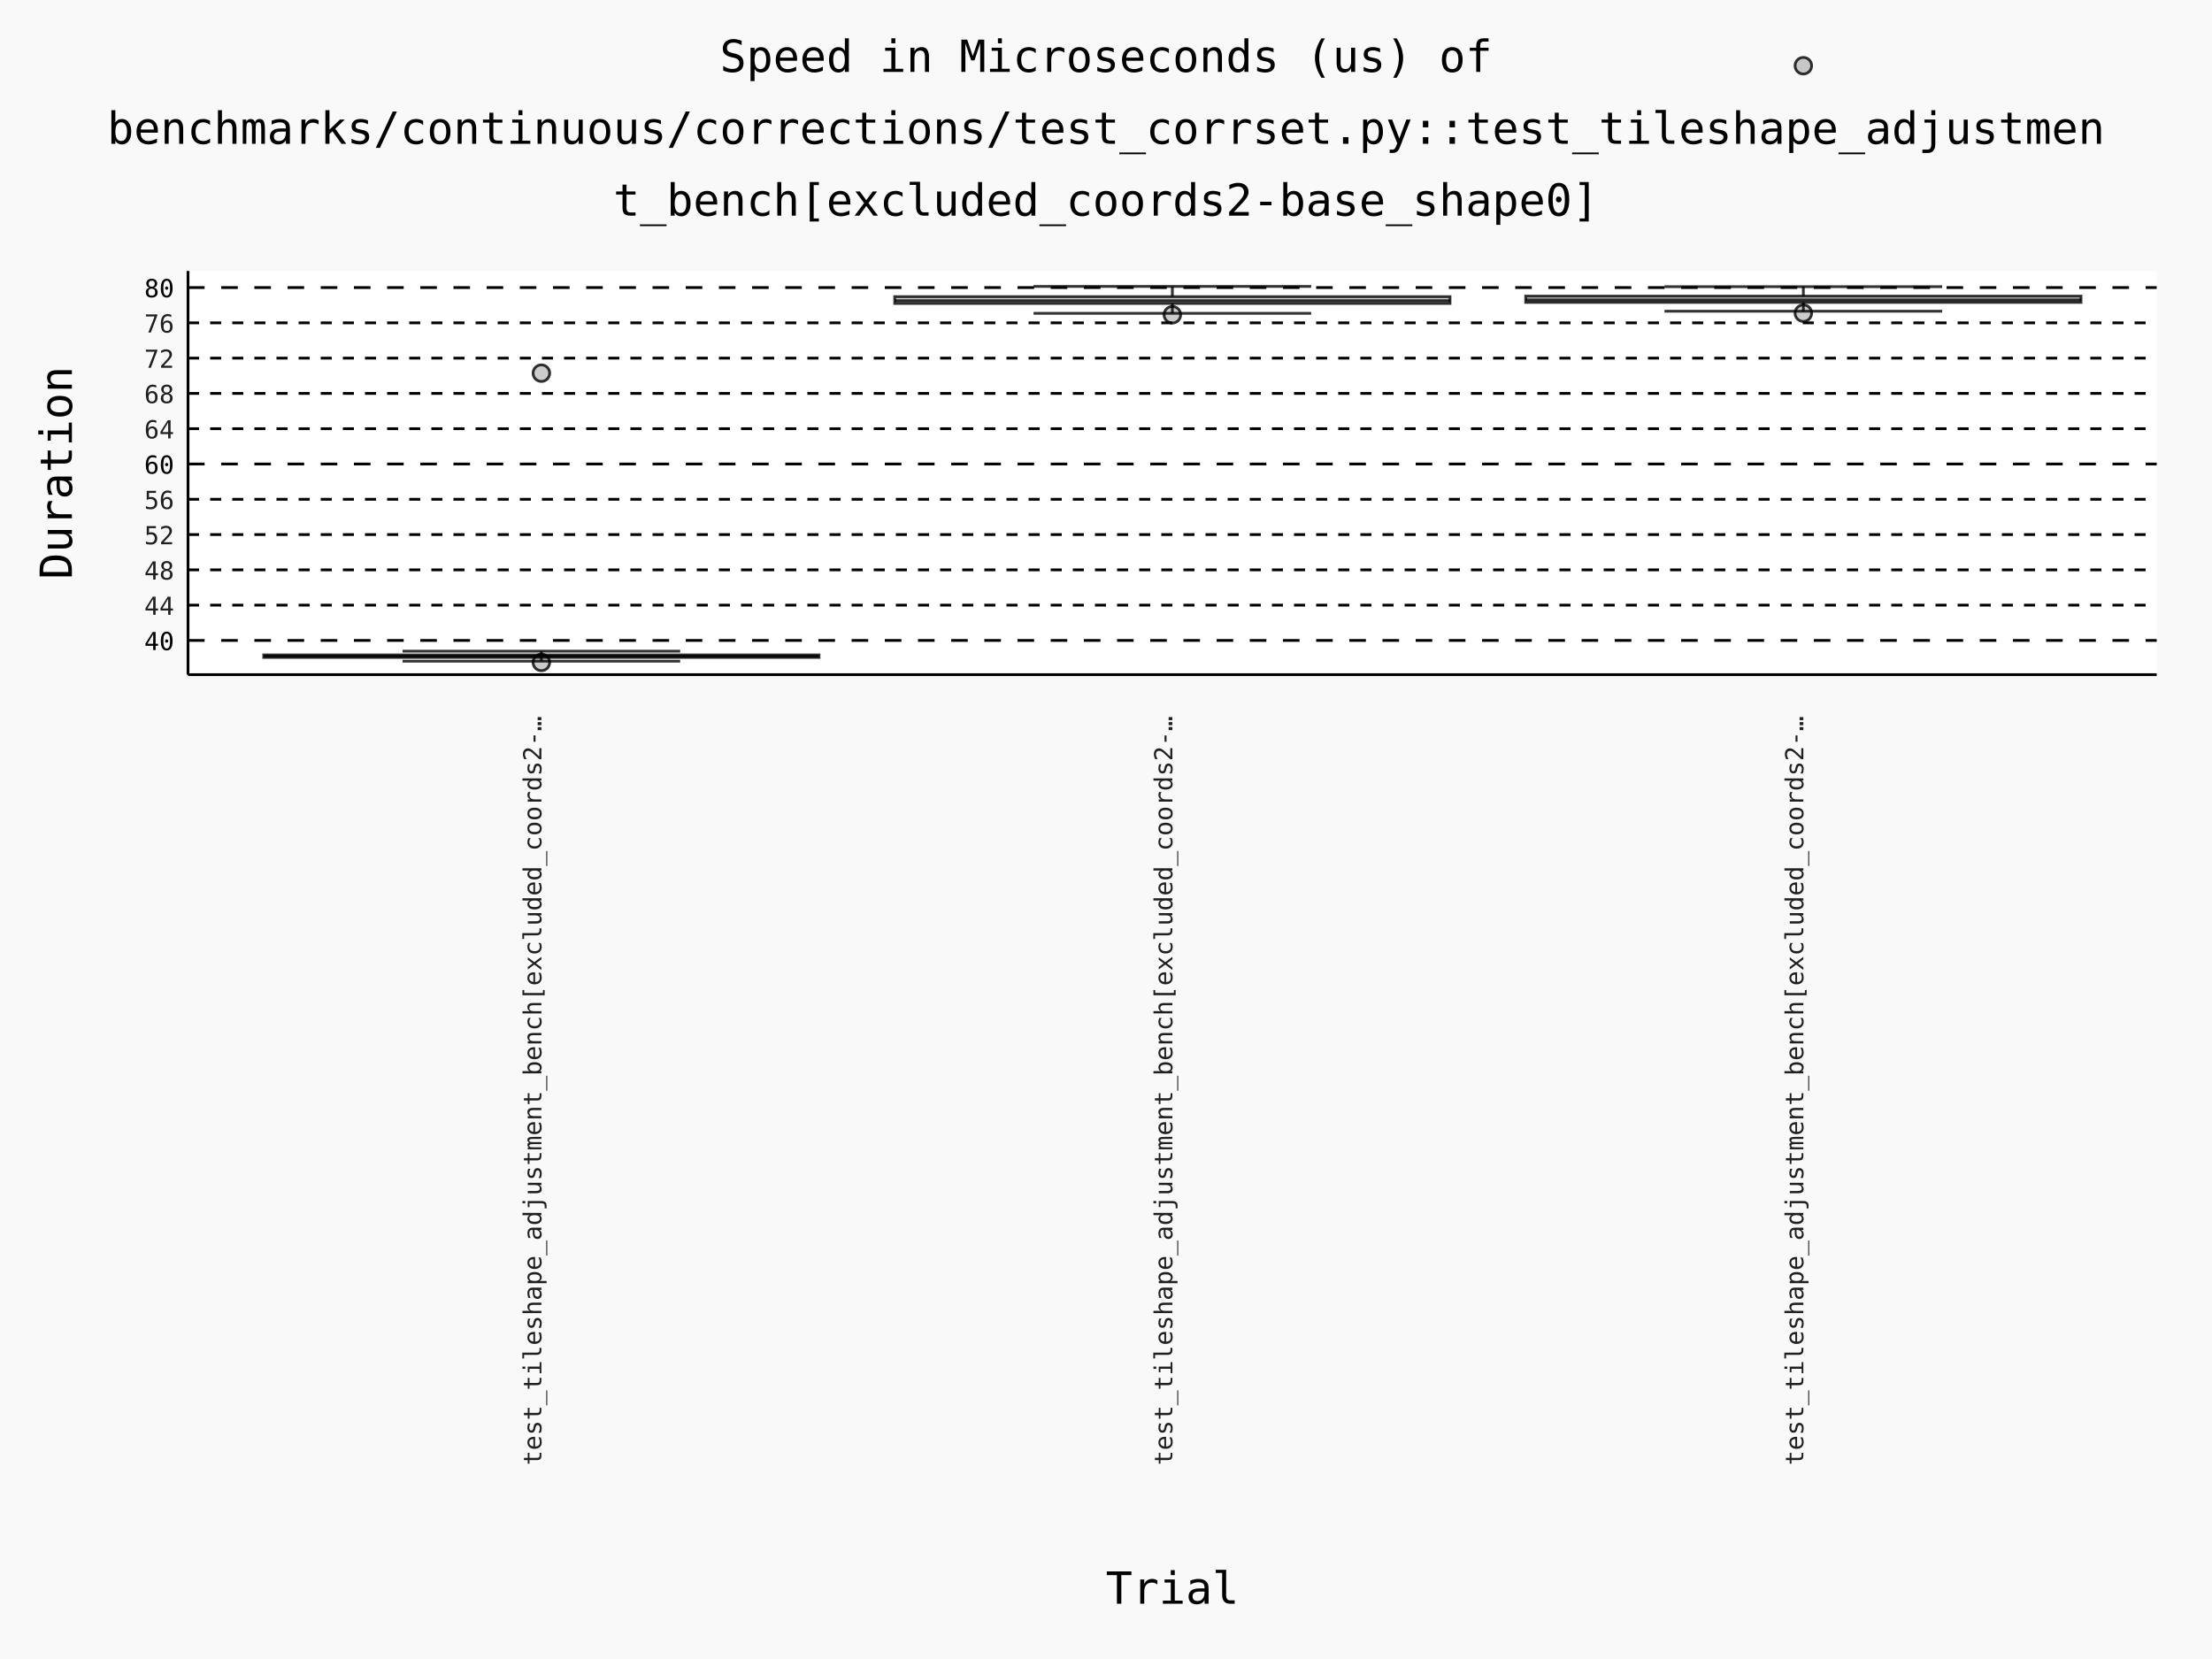
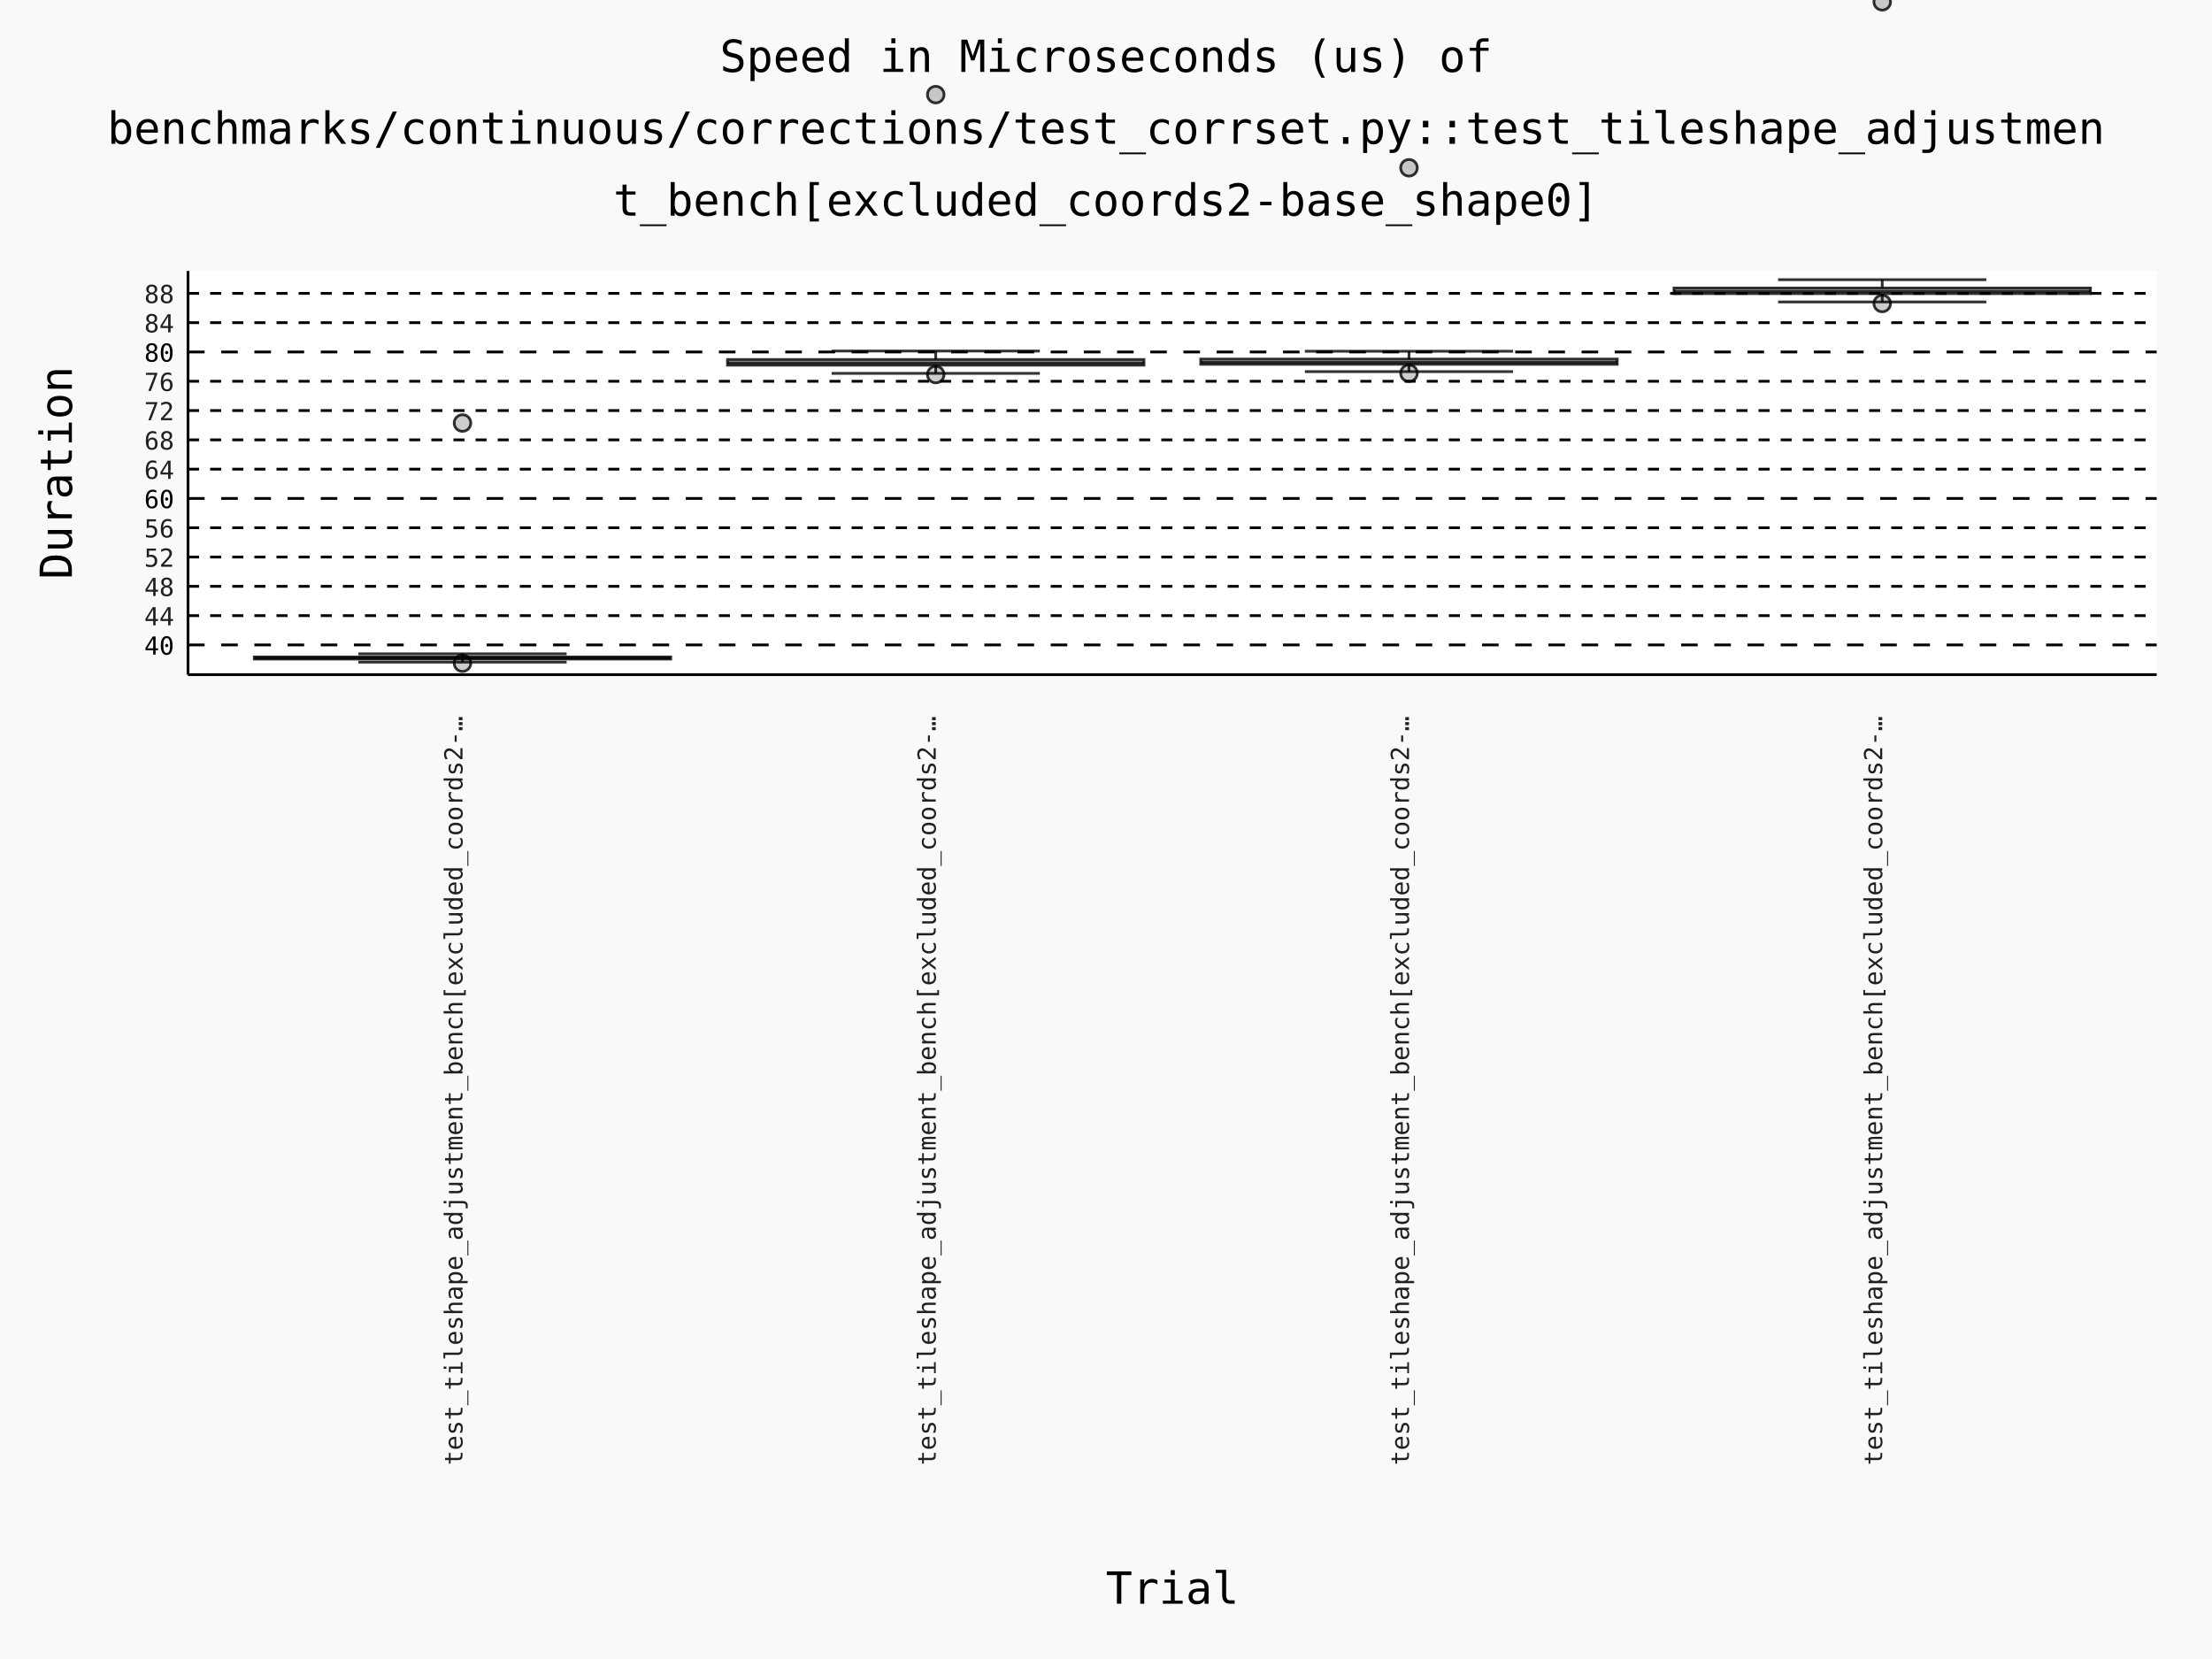
- <svg xmlns="http://www.w3.org/2000/svg" id="chart-9f1f89f4-7e4f-487c-b4a5-bc67298674f6" class="pygal-chart" viewBox="0 0 800 600">
+ <svg xmlns="http://www.w3.org/2000/svg" id="chart-c4f9cd74-157a-4eb6-b539-c65f739473f8" class="pygal-chart" viewBox="0 0 800 600">
  <defs>
-     <style type="text/css">#chart-9f1f89f4-7e4f-487c-b4a5-bc67298674f6{-webkit-user-select:none;-webkit-font-smoothing:antialiased;font-family:Consolas,"Deja Vu Sans Mono","Bitstream Vera Sans Mono","Courier New",monospace}#chart-9f1f89f4-7e4f-487c-b4a5-bc67298674f6 .title{font-family:Consolas,"Deja Vu Sans Mono","Bitstream Vera Sans Mono","Courier New",monospace;font-size:16px}#chart-9f1f89f4-7e4f-487c-b4a5-bc67298674f6 .legends .legend text{font-family:Consolas,"Deja Vu Sans Mono","Bitstream Vera Sans Mono","Courier New",monospace;font-size:14px}#chart-9f1f89f4-7e4f-487c-b4a5-bc67298674f6 .axis text{font-family:Consolas,"Deja Vu Sans Mono","Bitstream Vera Sans Mono","Courier New",monospace;font-size:10px}#chart-9f1f89f4-7e4f-487c-b4a5-bc67298674f6 .axis text.major{font-family:Consolas,"Deja Vu Sans Mono","Bitstream Vera Sans Mono","Courier New",monospace;font-size:10px}#chart-9f1f89f4-7e4f-487c-b4a5-bc67298674f6 .text-overlay text.value{font-family:Consolas,"Deja Vu Sans Mono","Bitstream Vera Sans Mono","Courier New",monospace;font-size:16px}#chart-9f1f89f4-7e4f-487c-b4a5-bc67298674f6 .text-overlay text.label{font-family:Consolas,"Deja Vu Sans Mono","Bitstream Vera Sans Mono","Courier New",monospace;font-size:10px}#chart-9f1f89f4-7e4f-487c-b4a5-bc67298674f6 .tooltip{font-family:Consolas,"Deja Vu Sans Mono","Bitstream Vera Sans Mono","Courier New",monospace;font-size:14px}#chart-9f1f89f4-7e4f-487c-b4a5-bc67298674f6 text.no_data{font-family:Consolas,"Deja Vu Sans Mono","Bitstream Vera Sans Mono","Courier New",monospace;font-size:64px}
- #chart-9f1f89f4-7e4f-487c-b4a5-bc67298674f6{background-color:rgba(249,249,249,1)}#chart-9f1f89f4-7e4f-487c-b4a5-bc67298674f6 path,#chart-9f1f89f4-7e4f-487c-b4a5-bc67298674f6 line,#chart-9f1f89f4-7e4f-487c-b4a5-bc67298674f6 rect,#chart-9f1f89f4-7e4f-487c-b4a5-bc67298674f6 circle{-webkit-transition:150ms;-moz-transition:150ms;transition:150ms}#chart-9f1f89f4-7e4f-487c-b4a5-bc67298674f6 .graph &gt; .background{fill:rgba(249,249,249,1)}#chart-9f1f89f4-7e4f-487c-b4a5-bc67298674f6 .plot &gt; .background{fill:rgba(255,255,255,1)}#chart-9f1f89f4-7e4f-487c-b4a5-bc67298674f6 .graph{fill:rgba(0,0,0,.87)}#chart-9f1f89f4-7e4f-487c-b4a5-bc67298674f6 text.no_data{fill:rgba(0,0,0,1)}#chart-9f1f89f4-7e4f-487c-b4a5-bc67298674f6 .title{fill:rgba(0,0,0,1)}#chart-9f1f89f4-7e4f-487c-b4a5-bc67298674f6 .legends .legend text{fill:rgba(0,0,0,.87)}#chart-9f1f89f4-7e4f-487c-b4a5-bc67298674f6 .legends .legend:hover text{fill:rgba(0,0,0,1)}#chart-9f1f89f4-7e4f-487c-b4a5-bc67298674f6 .axis .line{stroke:rgba(0,0,0,1)}#chart-9f1f89f4-7e4f-487c-b4a5-bc67298674f6 .axis .guide.line{stroke:rgba(0,0,0,.54)}#chart-9f1f89f4-7e4f-487c-b4a5-bc67298674f6 .axis .major.line{stroke:rgba(0,0,0,.87)}#chart-9f1f89f4-7e4f-487c-b4a5-bc67298674f6 .axis text.major{fill:rgba(0,0,0,1)}#chart-9f1f89f4-7e4f-487c-b4a5-bc67298674f6 .axis.y .guides:hover .guide.line,#chart-9f1f89f4-7e4f-487c-b4a5-bc67298674f6 .line-graph .axis.x .guides:hover .guide.line,#chart-9f1f89f4-7e4f-487c-b4a5-bc67298674f6 .stackedline-graph .axis.x .guides:hover .guide.line,#chart-9f1f89f4-7e4f-487c-b4a5-bc67298674f6 .xy-graph .axis.x .guides:hover .guide.line{stroke:rgba(0,0,0,1)}#chart-9f1f89f4-7e4f-487c-b4a5-bc67298674f6 .axis .guides:hover text{fill:rgba(0,0,0,1)}#chart-9f1f89f4-7e4f-487c-b4a5-bc67298674f6 .reactive{fill-opacity:.7;stroke-opacity:.8;stroke-width:1}#chart-9f1f89f4-7e4f-487c-b4a5-bc67298674f6 .ci{stroke:rgba(0,0,0,.87)}#chart-9f1f89f4-7e4f-487c-b4a5-bc67298674f6 .reactive.active,#chart-9f1f89f4-7e4f-487c-b4a5-bc67298674f6 .active .reactive{fill-opacity:.8;stroke-opacity:.9;stroke-width:4}#chart-9f1f89f4-7e4f-487c-b4a5-bc67298674f6 .ci .reactive.active{stroke-width:1.5}#chart-9f1f89f4-7e4f-487c-b4a5-bc67298674f6 .series text{fill:rgba(0,0,0,1)}#chart-9f1f89f4-7e4f-487c-b4a5-bc67298674f6 .tooltip rect{fill:rgba(255,255,255,1);stroke:rgba(0,0,0,1);-webkit-transition:opacity 150ms;-moz-transition:opacity 150ms;transition:opacity 150ms}#chart-9f1f89f4-7e4f-487c-b4a5-bc67298674f6 .tooltip .label{fill:rgba(0,0,0,.87)}#chart-9f1f89f4-7e4f-487c-b4a5-bc67298674f6 .tooltip .label{fill:rgba(0,0,0,.87)}#chart-9f1f89f4-7e4f-487c-b4a5-bc67298674f6 .tooltip .legend{font-size:.8em;fill:rgba(0,0,0,.54)}#chart-9f1f89f4-7e4f-487c-b4a5-bc67298674f6 .tooltip .x_label{font-size:.6em;fill:rgba(0,0,0,1)}#chart-9f1f89f4-7e4f-487c-b4a5-bc67298674f6 .tooltip .xlink{font-size:.5em;text-decoration:underline}#chart-9f1f89f4-7e4f-487c-b4a5-bc67298674f6 .tooltip .value{font-size:1.5em}#chart-9f1f89f4-7e4f-487c-b4a5-bc67298674f6 .bound{font-size:.5em}#chart-9f1f89f4-7e4f-487c-b4a5-bc67298674f6 .max-value{font-size:.75em;fill:rgba(0,0,0,.54)}#chart-9f1f89f4-7e4f-487c-b4a5-bc67298674f6 .map-element{fill:rgba(255,255,255,1);stroke:rgba(0,0,0,.54) !important}#chart-9f1f89f4-7e4f-487c-b4a5-bc67298674f6 .map-element .reactive{fill-opacity:inherit;stroke-opacity:inherit}#chart-9f1f89f4-7e4f-487c-b4a5-bc67298674f6 .color-0,#chart-9f1f89f4-7e4f-487c-b4a5-bc67298674f6 .color-0 a:visited{stroke:#000000;fill:#000000}#chart-9f1f89f4-7e4f-487c-b4a5-bc67298674f6 .color-1,#chart-9f1f89f4-7e4f-487c-b4a5-bc67298674f6 .color-1 a:visited{stroke:#000000;fill:#000000}#chart-9f1f89f4-7e4f-487c-b4a5-bc67298674f6 .color-2,#chart-9f1f89f4-7e4f-487c-b4a5-bc67298674f6 .color-2 a:visited{stroke:#000000;fill:#000000}#chart-9f1f89f4-7e4f-487c-b4a5-bc67298674f6 .text-overlay .color-0 text{fill:white}#chart-9f1f89f4-7e4f-487c-b4a5-bc67298674f6 .text-overlay .color-1 text{fill:white}#chart-9f1f89f4-7e4f-487c-b4a5-bc67298674f6 .text-overlay .color-2 text{fill:white}
- #chart-9f1f89f4-7e4f-487c-b4a5-bc67298674f6 text.no_data{text-anchor:middle}#chart-9f1f89f4-7e4f-487c-b4a5-bc67298674f6 .guide.line{fill:none}#chart-9f1f89f4-7e4f-487c-b4a5-bc67298674f6 .centered{text-anchor:middle}#chart-9f1f89f4-7e4f-487c-b4a5-bc67298674f6 .title{text-anchor:middle}#chart-9f1f89f4-7e4f-487c-b4a5-bc67298674f6 .legends .legend text{fill-opacity:1}#chart-9f1f89f4-7e4f-487c-b4a5-bc67298674f6 .axis.x text{text-anchor:middle}#chart-9f1f89f4-7e4f-487c-b4a5-bc67298674f6 .axis.x:not(.web) text[transform]{text-anchor:start}#chart-9f1f89f4-7e4f-487c-b4a5-bc67298674f6 .axis.x:not(.web) text[transform].backwards{text-anchor:end}#chart-9f1f89f4-7e4f-487c-b4a5-bc67298674f6 .axis.y text{text-anchor:end}#chart-9f1f89f4-7e4f-487c-b4a5-bc67298674f6 .axis.y text[transform].backwards{text-anchor:start}#chart-9f1f89f4-7e4f-487c-b4a5-bc67298674f6 .axis.y2 text{text-anchor:start}#chart-9f1f89f4-7e4f-487c-b4a5-bc67298674f6 .axis.y2 text[transform].backwards{text-anchor:end}#chart-9f1f89f4-7e4f-487c-b4a5-bc67298674f6 .axis .guide.line{stroke-dasharray:4,4;stroke:black}#chart-9f1f89f4-7e4f-487c-b4a5-bc67298674f6 .axis .major.guide.line{stroke-dasharray:6,6;stroke:black}#chart-9f1f89f4-7e4f-487c-b4a5-bc67298674f6 .horizontal .axis.y .guide.line,#chart-9f1f89f4-7e4f-487c-b4a5-bc67298674f6 .horizontal .axis.y2 .guide.line,#chart-9f1f89f4-7e4f-487c-b4a5-bc67298674f6 .vertical .axis.x .guide.line{opacity:0}#chart-9f1f89f4-7e4f-487c-b4a5-bc67298674f6 .horizontal .axis.always_show .guide.line,#chart-9f1f89f4-7e4f-487c-b4a5-bc67298674f6 .vertical .axis.always_show .guide.line{opacity:1 !important}#chart-9f1f89f4-7e4f-487c-b4a5-bc67298674f6 .axis.y .guides:hover .guide.line,#chart-9f1f89f4-7e4f-487c-b4a5-bc67298674f6 .axis.y2 .guides:hover .guide.line,#chart-9f1f89f4-7e4f-487c-b4a5-bc67298674f6 .axis.x .guides:hover .guide.line{opacity:1}#chart-9f1f89f4-7e4f-487c-b4a5-bc67298674f6 .axis .guides:hover text{opacity:1}#chart-9f1f89f4-7e4f-487c-b4a5-bc67298674f6 .nofill{fill:none}#chart-9f1f89f4-7e4f-487c-b4a5-bc67298674f6 .subtle-fill{fill-opacity:.2}#chart-9f1f89f4-7e4f-487c-b4a5-bc67298674f6 .dot{stroke-width:1px;fill-opacity:1;stroke-opacity:1}#chart-9f1f89f4-7e4f-487c-b4a5-bc67298674f6 .dot.active{stroke-width:5px}#chart-9f1f89f4-7e4f-487c-b4a5-bc67298674f6 .dot.negative{fill:transparent}#chart-9f1f89f4-7e4f-487c-b4a5-bc67298674f6 text,#chart-9f1f89f4-7e4f-487c-b4a5-bc67298674f6 tspan{stroke:none !important}#chart-9f1f89f4-7e4f-487c-b4a5-bc67298674f6 .series text.active{opacity:1}#chart-9f1f89f4-7e4f-487c-b4a5-bc67298674f6 .tooltip rect{fill-opacity:.95;stroke-width:.5}#chart-9f1f89f4-7e4f-487c-b4a5-bc67298674f6 .tooltip text{fill-opacity:1}#chart-9f1f89f4-7e4f-487c-b4a5-bc67298674f6 .showable{visibility:hidden}#chart-9f1f89f4-7e4f-487c-b4a5-bc67298674f6 .showable.shown{visibility:visible}#chart-9f1f89f4-7e4f-487c-b4a5-bc67298674f6 .gauge-background{fill:rgba(229,229,229,1);stroke:none}#chart-9f1f89f4-7e4f-487c-b4a5-bc67298674f6 .bg-lines{stroke:rgba(249,249,249,1);stroke-width:2px}
+     <style type="text/css">#chart-c4f9cd74-157a-4eb6-b539-c65f739473f8{-webkit-user-select:none;-webkit-font-smoothing:antialiased;font-family:Consolas,"Deja Vu Sans Mono","Bitstream Vera Sans Mono","Courier New",monospace}#chart-c4f9cd74-157a-4eb6-b539-c65f739473f8 .title{font-family:Consolas,"Deja Vu Sans Mono","Bitstream Vera Sans Mono","Courier New",monospace;font-size:16px}#chart-c4f9cd74-157a-4eb6-b539-c65f739473f8 .legends .legend text{font-family:Consolas,"Deja Vu Sans Mono","Bitstream Vera Sans Mono","Courier New",monospace;font-size:14px}#chart-c4f9cd74-157a-4eb6-b539-c65f739473f8 .axis text{font-family:Consolas,"Deja Vu Sans Mono","Bitstream Vera Sans Mono","Courier New",monospace;font-size:10px}#chart-c4f9cd74-157a-4eb6-b539-c65f739473f8 .axis text.major{font-family:Consolas,"Deja Vu Sans Mono","Bitstream Vera Sans Mono","Courier New",monospace;font-size:10px}#chart-c4f9cd74-157a-4eb6-b539-c65f739473f8 .text-overlay text.value{font-family:Consolas,"Deja Vu Sans Mono","Bitstream Vera Sans Mono","Courier New",monospace;font-size:16px}#chart-c4f9cd74-157a-4eb6-b539-c65f739473f8 .text-overlay text.label{font-family:Consolas,"Deja Vu Sans Mono","Bitstream Vera Sans Mono","Courier New",monospace;font-size:10px}#chart-c4f9cd74-157a-4eb6-b539-c65f739473f8 .tooltip{font-family:Consolas,"Deja Vu Sans Mono","Bitstream Vera Sans Mono","Courier New",monospace;font-size:14px}#chart-c4f9cd74-157a-4eb6-b539-c65f739473f8 text.no_data{font-family:Consolas,"Deja Vu Sans Mono","Bitstream Vera Sans Mono","Courier New",monospace;font-size:64px}
+ #chart-c4f9cd74-157a-4eb6-b539-c65f739473f8{background-color:rgba(249,249,249,1)}#chart-c4f9cd74-157a-4eb6-b539-c65f739473f8 path,#chart-c4f9cd74-157a-4eb6-b539-c65f739473f8 line,#chart-c4f9cd74-157a-4eb6-b539-c65f739473f8 rect,#chart-c4f9cd74-157a-4eb6-b539-c65f739473f8 circle{-webkit-transition:150ms;-moz-transition:150ms;transition:150ms}#chart-c4f9cd74-157a-4eb6-b539-c65f739473f8 .graph &gt; .background{fill:rgba(249,249,249,1)}#chart-c4f9cd74-157a-4eb6-b539-c65f739473f8 .plot &gt; .background{fill:rgba(255,255,255,1)}#chart-c4f9cd74-157a-4eb6-b539-c65f739473f8 .graph{fill:rgba(0,0,0,.87)}#chart-c4f9cd74-157a-4eb6-b539-c65f739473f8 text.no_data{fill:rgba(0,0,0,1)}#chart-c4f9cd74-157a-4eb6-b539-c65f739473f8 .title{fill:rgba(0,0,0,1)}#chart-c4f9cd74-157a-4eb6-b539-c65f739473f8 .legends .legend text{fill:rgba(0,0,0,.87)}#chart-c4f9cd74-157a-4eb6-b539-c65f739473f8 .legends .legend:hover text{fill:rgba(0,0,0,1)}#chart-c4f9cd74-157a-4eb6-b539-c65f739473f8 .axis .line{stroke:rgba(0,0,0,1)}#chart-c4f9cd74-157a-4eb6-b539-c65f739473f8 .axis .guide.line{stroke:rgba(0,0,0,.54)}#chart-c4f9cd74-157a-4eb6-b539-c65f739473f8 .axis .major.line{stroke:rgba(0,0,0,.87)}#chart-c4f9cd74-157a-4eb6-b539-c65f739473f8 .axis text.major{fill:rgba(0,0,0,1)}#chart-c4f9cd74-157a-4eb6-b539-c65f739473f8 .axis.y .guides:hover .guide.line,#chart-c4f9cd74-157a-4eb6-b539-c65f739473f8 .line-graph .axis.x .guides:hover .guide.line,#chart-c4f9cd74-157a-4eb6-b539-c65f739473f8 .stackedline-graph .axis.x .guides:hover .guide.line,#chart-c4f9cd74-157a-4eb6-b539-c65f739473f8 .xy-graph .axis.x .guides:hover .guide.line{stroke:rgba(0,0,0,1)}#chart-c4f9cd74-157a-4eb6-b539-c65f739473f8 .axis .guides:hover text{fill:rgba(0,0,0,1)}#chart-c4f9cd74-157a-4eb6-b539-c65f739473f8 .reactive{fill-opacity:.7;stroke-opacity:.8;stroke-width:1}#chart-c4f9cd74-157a-4eb6-b539-c65f739473f8 .ci{stroke:rgba(0,0,0,.87)}#chart-c4f9cd74-157a-4eb6-b539-c65f739473f8 .reactive.active,#chart-c4f9cd74-157a-4eb6-b539-c65f739473f8 .active .reactive{fill-opacity:.8;stroke-opacity:.9;stroke-width:4}#chart-c4f9cd74-157a-4eb6-b539-c65f739473f8 .ci .reactive.active{stroke-width:1.5}#chart-c4f9cd74-157a-4eb6-b539-c65f739473f8 .series text{fill:rgba(0,0,0,1)}#chart-c4f9cd74-157a-4eb6-b539-c65f739473f8 .tooltip rect{fill:rgba(255,255,255,1);stroke:rgba(0,0,0,1);-webkit-transition:opacity 150ms;-moz-transition:opacity 150ms;transition:opacity 150ms}#chart-c4f9cd74-157a-4eb6-b539-c65f739473f8 .tooltip .label{fill:rgba(0,0,0,.87)}#chart-c4f9cd74-157a-4eb6-b539-c65f739473f8 .tooltip .label{fill:rgba(0,0,0,.87)}#chart-c4f9cd74-157a-4eb6-b539-c65f739473f8 .tooltip .legend{font-size:.8em;fill:rgba(0,0,0,.54)}#chart-c4f9cd74-157a-4eb6-b539-c65f739473f8 .tooltip .x_label{font-size:.6em;fill:rgba(0,0,0,1)}#chart-c4f9cd74-157a-4eb6-b539-c65f739473f8 .tooltip .xlink{font-size:.5em;text-decoration:underline}#chart-c4f9cd74-157a-4eb6-b539-c65f739473f8 .tooltip .value{font-size:1.5em}#chart-c4f9cd74-157a-4eb6-b539-c65f739473f8 .bound{font-size:.5em}#chart-c4f9cd74-157a-4eb6-b539-c65f739473f8 .max-value{font-size:.75em;fill:rgba(0,0,0,.54)}#chart-c4f9cd74-157a-4eb6-b539-c65f739473f8 .map-element{fill:rgba(255,255,255,1);stroke:rgba(0,0,0,.54) !important}#chart-c4f9cd74-157a-4eb6-b539-c65f739473f8 .map-element .reactive{fill-opacity:inherit;stroke-opacity:inherit}#chart-c4f9cd74-157a-4eb6-b539-c65f739473f8 .color-0,#chart-c4f9cd74-157a-4eb6-b539-c65f739473f8 .color-0 a:visited{stroke:#000000;fill:#000000}#chart-c4f9cd74-157a-4eb6-b539-c65f739473f8 .color-1,#chart-c4f9cd74-157a-4eb6-b539-c65f739473f8 .color-1 a:visited{stroke:#000000;fill:#000000}#chart-c4f9cd74-157a-4eb6-b539-c65f739473f8 .color-2,#chart-c4f9cd74-157a-4eb6-b539-c65f739473f8 .color-2 a:visited{stroke:#000000;fill:#000000}#chart-c4f9cd74-157a-4eb6-b539-c65f739473f8 .color-3,#chart-c4f9cd74-157a-4eb6-b539-c65f739473f8 .color-3 a:visited{stroke:#000000;fill:#000000}#chart-c4f9cd74-157a-4eb6-b539-c65f739473f8 .text-overlay .color-0 text{fill:white}#chart-c4f9cd74-157a-4eb6-b539-c65f739473f8 .text-overlay .color-1 text{fill:white}#chart-c4f9cd74-157a-4eb6-b539-c65f739473f8 .text-overlay .color-2 text{fill:white}#chart-c4f9cd74-157a-4eb6-b539-c65f739473f8 .text-overlay .color-3 text{fill:white}
+ #chart-c4f9cd74-157a-4eb6-b539-c65f739473f8 text.no_data{text-anchor:middle}#chart-c4f9cd74-157a-4eb6-b539-c65f739473f8 .guide.line{fill:none}#chart-c4f9cd74-157a-4eb6-b539-c65f739473f8 .centered{text-anchor:middle}#chart-c4f9cd74-157a-4eb6-b539-c65f739473f8 .title{text-anchor:middle}#chart-c4f9cd74-157a-4eb6-b539-c65f739473f8 .legends .legend text{fill-opacity:1}#chart-c4f9cd74-157a-4eb6-b539-c65f739473f8 .axis.x text{text-anchor:middle}#chart-c4f9cd74-157a-4eb6-b539-c65f739473f8 .axis.x:not(.web) text[transform]{text-anchor:start}#chart-c4f9cd74-157a-4eb6-b539-c65f739473f8 .axis.x:not(.web) text[transform].backwards{text-anchor:end}#chart-c4f9cd74-157a-4eb6-b539-c65f739473f8 .axis.y text{text-anchor:end}#chart-c4f9cd74-157a-4eb6-b539-c65f739473f8 .axis.y text[transform].backwards{text-anchor:start}#chart-c4f9cd74-157a-4eb6-b539-c65f739473f8 .axis.y2 text{text-anchor:start}#chart-c4f9cd74-157a-4eb6-b539-c65f739473f8 .axis.y2 text[transform].backwards{text-anchor:end}#chart-c4f9cd74-157a-4eb6-b539-c65f739473f8 .axis .guide.line{stroke-dasharray:4,4;stroke:black}#chart-c4f9cd74-157a-4eb6-b539-c65f739473f8 .axis .major.guide.line{stroke-dasharray:6,6;stroke:black}#chart-c4f9cd74-157a-4eb6-b539-c65f739473f8 .horizontal .axis.y .guide.line,#chart-c4f9cd74-157a-4eb6-b539-c65f739473f8 .horizontal .axis.y2 .guide.line,#chart-c4f9cd74-157a-4eb6-b539-c65f739473f8 .vertical .axis.x .guide.line{opacity:0}#chart-c4f9cd74-157a-4eb6-b539-c65f739473f8 .horizontal .axis.always_show .guide.line,#chart-c4f9cd74-157a-4eb6-b539-c65f739473f8 .vertical .axis.always_show .guide.line{opacity:1 !important}#chart-c4f9cd74-157a-4eb6-b539-c65f739473f8 .axis.y .guides:hover .guide.line,#chart-c4f9cd74-157a-4eb6-b539-c65f739473f8 .axis.y2 .guides:hover .guide.line,#chart-c4f9cd74-157a-4eb6-b539-c65f739473f8 .axis.x .guides:hover .guide.line{opacity:1}#chart-c4f9cd74-157a-4eb6-b539-c65f739473f8 .axis .guides:hover text{opacity:1}#chart-c4f9cd74-157a-4eb6-b539-c65f739473f8 .nofill{fill:none}#chart-c4f9cd74-157a-4eb6-b539-c65f739473f8 .subtle-fill{fill-opacity:.2}#chart-c4f9cd74-157a-4eb6-b539-c65f739473f8 .dot{stroke-width:1px;fill-opacity:1;stroke-opacity:1}#chart-c4f9cd74-157a-4eb6-b539-c65f739473f8 .dot.active{stroke-width:5px}#chart-c4f9cd74-157a-4eb6-b539-c65f739473f8 .dot.negative{fill:transparent}#chart-c4f9cd74-157a-4eb6-b539-c65f739473f8 text,#chart-c4f9cd74-157a-4eb6-b539-c65f739473f8 tspan{stroke:none !important}#chart-c4f9cd74-157a-4eb6-b539-c65f739473f8 .series text.active{opacity:1}#chart-c4f9cd74-157a-4eb6-b539-c65f739473f8 .tooltip rect{fill-opacity:.95;stroke-width:.5}#chart-c4f9cd74-157a-4eb6-b539-c65f739473f8 .tooltip text{fill-opacity:1}#chart-c4f9cd74-157a-4eb6-b539-c65f739473f8 .showable{visibility:hidden}#chart-c4f9cd74-157a-4eb6-b539-c65f739473f8 .showable.shown{visibility:visible}#chart-c4f9cd74-157a-4eb6-b539-c65f739473f8 .gauge-background{fill:rgba(229,229,229,1);stroke:none}#chart-c4f9cd74-157a-4eb6-b539-c65f739473f8 .bg-lines{stroke:rgba(249,249,249,1);stroke-width:2px}
.tooltip .value{font-size:1em !important}.axis text{font-size:9px !important}</style>
  </defs>
  <g class="graph custombox-graph vertical">
    <rect x="0" y="0" width="800" height="600" class="background" />
    <g transform="translate(68, 98)" class="plot">
      <rect x="0" y="0" width="712.0" height="146.0" class="background" />
      <g class="axis y always_show">
        <path d="M0 146 h712" class="line" />
        <g class="guides">
-           <path d="M0 133.621 h712" class="major guide line" />
-           <text x="-5" y="137.121" class="major">40</text>
+           <path d="M0 135.246 h712" class="major guide line" />
+           <text x="-5" y="138.746" class="major">40</text>
        </g>
        <g class="guides">
-           <path d="M0 120.858 h712" class="guide line" />
-           <text x="-5" y="124.358" class="">44</text>
+           <path d="M0 124.651 h712" class="guide line" />
+           <text x="-5" y="128.151" class="">44</text>
        </g>
        <g class="guides">
-           <path d="M0 108.096 h712" class="guide line" />
-           <text x="-5" y="111.596" class="">48</text>
+           <path d="M0 114.056 h712" class="guide line" />
+           <text x="-5" y="117.556" class="">48</text>
        </g>
        <g class="guides">
-           <path d="M0 95.334 h712" class="guide line" />
-           <text x="-5" y="98.834" class="">52</text>
+           <path d="M0 103.461 h712" class="guide line" />
+           <text x="-5" y="106.961" class="">52</text>
        </g>
        <g class="guides">
-           <path d="M0 82.572 h712" class="guide line" />
-           <text x="-5" y="86.072" class="">56</text>
+           <path d="M0 92.866 h712" class="guide line" />
+           <text x="-5" y="96.366" class="">56</text>
        </g>
        <g class="guides">
-           <path d="M0 69.809 h712" class="major guide line" />
-           <text x="-5" y="73.309" class="major">60</text>
+           <path d="M0 82.271 h712" class="major guide line" />
+           <text x="-5" y="85.771" class="major">60</text>
        </g>
        <g class="guides">
-           <path d="M0 57.047 h712" class="guide line" />
-           <text x="-5" y="60.547" class="">64</text>
+           <path d="M0 71.676 h712" class="guide line" />
+           <text x="-5" y="75.176" class="">64</text>
        </g>
        <g class="guides">
-           <path d="M0 44.285 h712" class="guide line" />
-           <text x="-5" y="47.785" class="">68</text>
+           <path d="M0 61.081 h712" class="guide line" />
+           <text x="-5" y="64.581" class="">68</text>
        </g>
        <g class="guides">
-           <path d="M0 31.523 h712" class="guide line" />
-           <text x="-5" y="35.023" class="">72</text>
+           <path d="M0 50.485 h712" class="guide line" />
+           <text x="-5" y="53.985" class="">72</text>
        </g>
        <g class="guides">
-           <path d="M0 18.76 h712" class="guide line" />
-           <text x="-5" y="22.26" class="">76</text>
+           <path d="M0 39.89 h712" class="guide line" />
+           <text x="-5" y="43.39" class="">76</text>
        </g>
        <g class="guides">
-           <path d="M0 5.998 h712" class="major guide line" />
-           <text x="-5" y="9.498" class="major">80</text>
+           <path d="M0 29.295 h712" class="major guide line" />
+           <text x="-5" y="32.795" class="major">80</text>
+         </g>
+         <g class="guides">
+           <path d="M0 18.7 h712" class="guide line" />
+           <text x="-5" y="22.2" class="">84</text>
+         </g>
+         <g class="guides">
+           <path d="M0 8.105 h712" class="guide line" />
+           <text x="-5" y="11.605" class="">88</text>
        </g>
      </g>
      <g class="axis x">
        <path d="M0 0 v146" class="line" />
        <g class="guides">
-           <path d="M127.795 0 v146" class="guide line" />
-           <text x="127.795" y="161.0" class="backwards" transform="rotate(270 127.7949 161)">test_tileshape_adjustment_bench[excluded_coords2-…</text>
+           <path d="M99.269 0 v146" class="guide line" />
+           <text x="99.269" y="161.0" class="backwards" transform="rotate(270 99.26923 161)">test_tileshape_adjustment_bench[excluded_coords2-…</text>
        </g>
        <g class="guides">
-           <path d="M356 0 v146" class="guide line" />
-           <text x="356.0" y="161.0" class="backwards" transform="rotate(270 356 161)">test_tileshape_adjustment_bench[excluded_coords2-…</text>
+           <path d="M270.423 0 v146" class="guide line" />
+           <text x="270.423" y="161.0" class="backwards" transform="rotate(270 270.4231 161)">test_tileshape_adjustment_bench[excluded_coords2-…</text>
        </g>
        <g class="guides">
-           <path d="M584.205 0 v146" class="guide line" />
-           <text x="584.205" y="161.0" class="backwards" transform="rotate(270 584.2051 161)">test_tileshape_adjustment_bench[excluded_coords2-…</text>
+           <path d="M441.577 0 v146" class="guide line" />
+           <text x="441.577" y="161.0" class="backwards" transform="rotate(270 441.5769 161)">test_tileshape_adjustment_bench[excluded_coords2-…</text>
+         </g>
+         <g class="guides">
+           <path d="M612.731 0 v146" class="guide line" />
+           <text x="612.731" y="161.0" class="backwards" transform="rotate(270 612.7308 161)">test_tileshape_adjustment_bench[excluded_coords2-…</text>
        </g>
      </g>
      <g class="series serie-0 color-0">
        <g class="boxes">
          <g class="box">
-             <path stroke-width="3" d="M77.59 141.121 L178 141.121" class="reactive tooltip-trigger" />
-             <path stroke-width="3" d="M27.385 139.346 L228.205 139.346" class="reactive tooltip-trigger" />
-             <path stroke-width="3" d="M77.59 137.5 L178 137.5" class="reactive tooltip-trigger" />
-             <path stroke-width="2" d="M127.795 141.121 L127.795 139.765" class="reactive tooltip-trigger" />
-             <path stroke-width="2" d="M127.795 137.5 L127.795 138.86" class="reactive tooltip-trigger" />
-             <rect x="27.385" y="138.86" height="0.905" width="200.821" class="subtle-fill reactive tooltip-trigger" />
-             <circle cx="127.795" cy="141.565" r="3" class="subtle-fill reactive tooltip-trigger" />
-             <circle cx="127.795" cy="36.954" r="3" class="subtle-fill reactive tooltip-trigger" />
+             <path stroke-width="3" d="M61.615 141.473 L136.923 141.473" class="reactive tooltip-trigger" />
+             <path stroke-width="3" d="M23.962 139.999 L174.577 139.999" class="reactive tooltip-trigger" />
+             <path stroke-width="3" d="M61.615 138.467 L136.923 138.467" class="reactive tooltip-trigger" />
+             <path stroke-width="2" d="M99.269 141.473 L99.269 140.347" class="reactive tooltip-trigger" />
+             <path stroke-width="2" d="M99.269 138.467 L99.269 139.596" class="reactive tooltip-trigger" />
+             <rect x="23.962" y="139.596" height="0.751" width="150.615" class="subtle-fill reactive tooltip-trigger" />
+             <circle cx="99.269" cy="141.842" r="3" class="subtle-fill reactive tooltip-trigger" />
+             <circle cx="99.269" cy="54.995" r="3" class="subtle-fill reactive tooltip-trigger" />
          </g>
        </g>
      </g>
      <g class="series serie-1 color-1">
        <g class="boxes">
          <g class="box">
-             <path stroke-width="3" d="M305.795 15.318 L406.205 15.318" class="reactive tooltip-trigger" />
-             <path stroke-width="3" d="M255.59 10.752 L456.41 10.752" class="reactive tooltip-trigger" />
-             <path stroke-width="3" d="M305.795 5.59 L406.205 5.59" class="reactive tooltip-trigger" />
-             <path stroke-width="2" d="M356 15.318 L356 11.744" class="reactive tooltip-trigger" />
-             <path stroke-width="2" d="M356 5.59 L356 9.291" class="reactive tooltip-trigger" />
-             <rect x="255.59" y="9.291" height="2.454" width="200.821" class="subtle-fill reactive tooltip-trigger" />
-             <circle cx="356" cy="15.832" r="3" class="subtle-fill reactive tooltip-trigger" />
-             <circle cx="356" cy="-106.112" r="3" class="subtle-fill reactive tooltip-trigger" />
+             <path stroke-width="3" d="M232.769 37.032 L308.077 37.032" class="reactive tooltip-trigger" />
+             <path stroke-width="3" d="M195.115 33.242 L345.731 33.242" class="reactive tooltip-trigger" />
+             <path stroke-width="3" d="M232.769 28.956 L308.077 28.956" class="reactive tooltip-trigger" />
+             <path stroke-width="2" d="M270.423 37.032 L270.423 34.066" class="reactive tooltip-trigger" />
+             <path stroke-width="2" d="M270.423 28.956 L270.423 32.029" class="reactive tooltip-trigger" />
+             <rect x="195.115" y="32.029" height="2.037" width="150.615" class="subtle-fill reactive tooltip-trigger" />
+             <circle cx="270.423" cy="37.459" r="3" class="subtle-fill reactive tooltip-trigger" />
+             <circle cx="270.423" cy="-63.777" r="3" class="subtle-fill reactive tooltip-trigger" />
          </g>
        </g>
      </g>
      <g class="series serie-2 color-2">
        <g class="boxes">
          <g class="box">
-             <path stroke-width="3" d="M534 14.552 L634.41 14.552" class="reactive tooltip-trigger" />
-             <path stroke-width="3" d="M483.795 10.468 L684.615 10.468" class="reactive tooltip-trigger" />
-             <path stroke-width="3" d="M534 5.682 L634.41 5.682" class="reactive tooltip-trigger" />
-             <path stroke-width="2" d="M584.205 14.552 L584.205 11.362" class="reactive tooltip-trigger" />
-             <path stroke-width="2" d="M584.205 5.682 L584.205 9.096" class="reactive tooltip-trigger" />
-             <rect x="483.795" y="9.096" height="2.265" width="200.821" class="subtle-fill reactive tooltip-trigger" />
-             <circle cx="584.205" cy="15.257" r="3" class="subtle-fill reactive tooltip-trigger" />
-             <circle cx="584.205" cy="-74.238" r="3" class="subtle-fill reactive tooltip-trigger" />
+             <path stroke-width="3" d="M403.923 36.397 L479.231 36.397" class="reactive tooltip-trigger" />
+             <path stroke-width="3" d="M366.269 33.006 L516.885 33.006" class="reactive tooltip-trigger" />
+             <path stroke-width="3" d="M403.923 29.033 L479.231 29.033" class="reactive tooltip-trigger" />
+             <path stroke-width="2" d="M441.577 36.397 L441.577 33.748" class="reactive tooltip-trigger" />
+             <path stroke-width="2" d="M441.577 29.033 L441.577 31.867" class="reactive tooltip-trigger" />
+             <rect x="366.269" y="31.867" height="1.881" width="150.615" class="subtle-fill reactive tooltip-trigger" />
+             <circle cx="441.577" cy="36.982" r="3" class="subtle-fill reactive tooltip-trigger" />
+             <circle cx="441.577" cy="-37.316" r="3" class="subtle-fill reactive tooltip-trigger" />
+           </g>
+         </g>
+       </g>
+       <g class="series serie-3 color-3">
+         <g class="boxes">
+           <g class="box">
+             <path stroke-width="3" d="M575.077 11.204 L650.385 11.204" class="reactive tooltip-trigger" />
+             <path stroke-width="3" d="M537.423 7.34 L688.038 7.34" class="reactive tooltip-trigger" />
+             <path stroke-width="3" d="M575.077 3.155 L650.385 3.155" class="reactive tooltip-trigger" />
+             <path stroke-width="2" d="M612.731 11.204 L612.731 8.187" class="reactive tooltip-trigger" />
+             <path stroke-width="2" d="M612.731 3.155 L612.731 6.174" class="reactive tooltip-trigger" />
+             <rect x="537.423" y="6.174" height="2.013" width="150.615" class="subtle-fill reactive tooltip-trigger" />
+             <circle cx="612.731" cy="11.763" r="3" class="subtle-fill reactive tooltip-trigger" />
+             <circle cx="612.731" cy="-97.337" r="3" class="subtle-fill reactive tooltip-trigger" />
          </g>
        </g>
      </g>
    </g>
    <g class="titles">
      <text x="400.0" y="26" class="title plot_title">Speed in Microseconds (us) of</text>
      <text x="400.0" y="52" class="title plot_title">benchmarks/continuous/corrections/test_corrset.py::test_tileshape_adjustmen</text>
      <text x="400.0" y="78" class="title plot_title">t_bench[excluded_coords2-base_shape0]</text>
      <text x="424.0" y="580.0" class="title">Trial</text>
      <text x="0" y="197.0" class="title" transform="rotate(-90 0 171)">Duration</text>
    </g>
    <g transform="translate(68, 98)" class="plot overlay">
      <g class="series serie-0 color-0" />
      <g class="series serie-1 color-1" />
      <g class="series serie-2 color-2" />
+       <g class="series serie-3 color-3" />
    </g>
    <g transform="translate(68, 98)" class="plot text-overlay">
      <g class="series serie-0 color-0" />
      <g class="series serie-1 color-1" />
      <g class="series serie-2 color-2" />
+       <g class="series serie-3 color-3" />
    </g>
    <g transform="translate(68, 98)" class="plot tooltip-overlay">
      <g transform="translate(0 0)" style="opacity: 0" class="tooltip">
        <rect rx="0" ry="0" width="0" height="0" class="tooltip-box" />
        <g class="text" />
      </g>
    </g>
  </g>
</svg>
